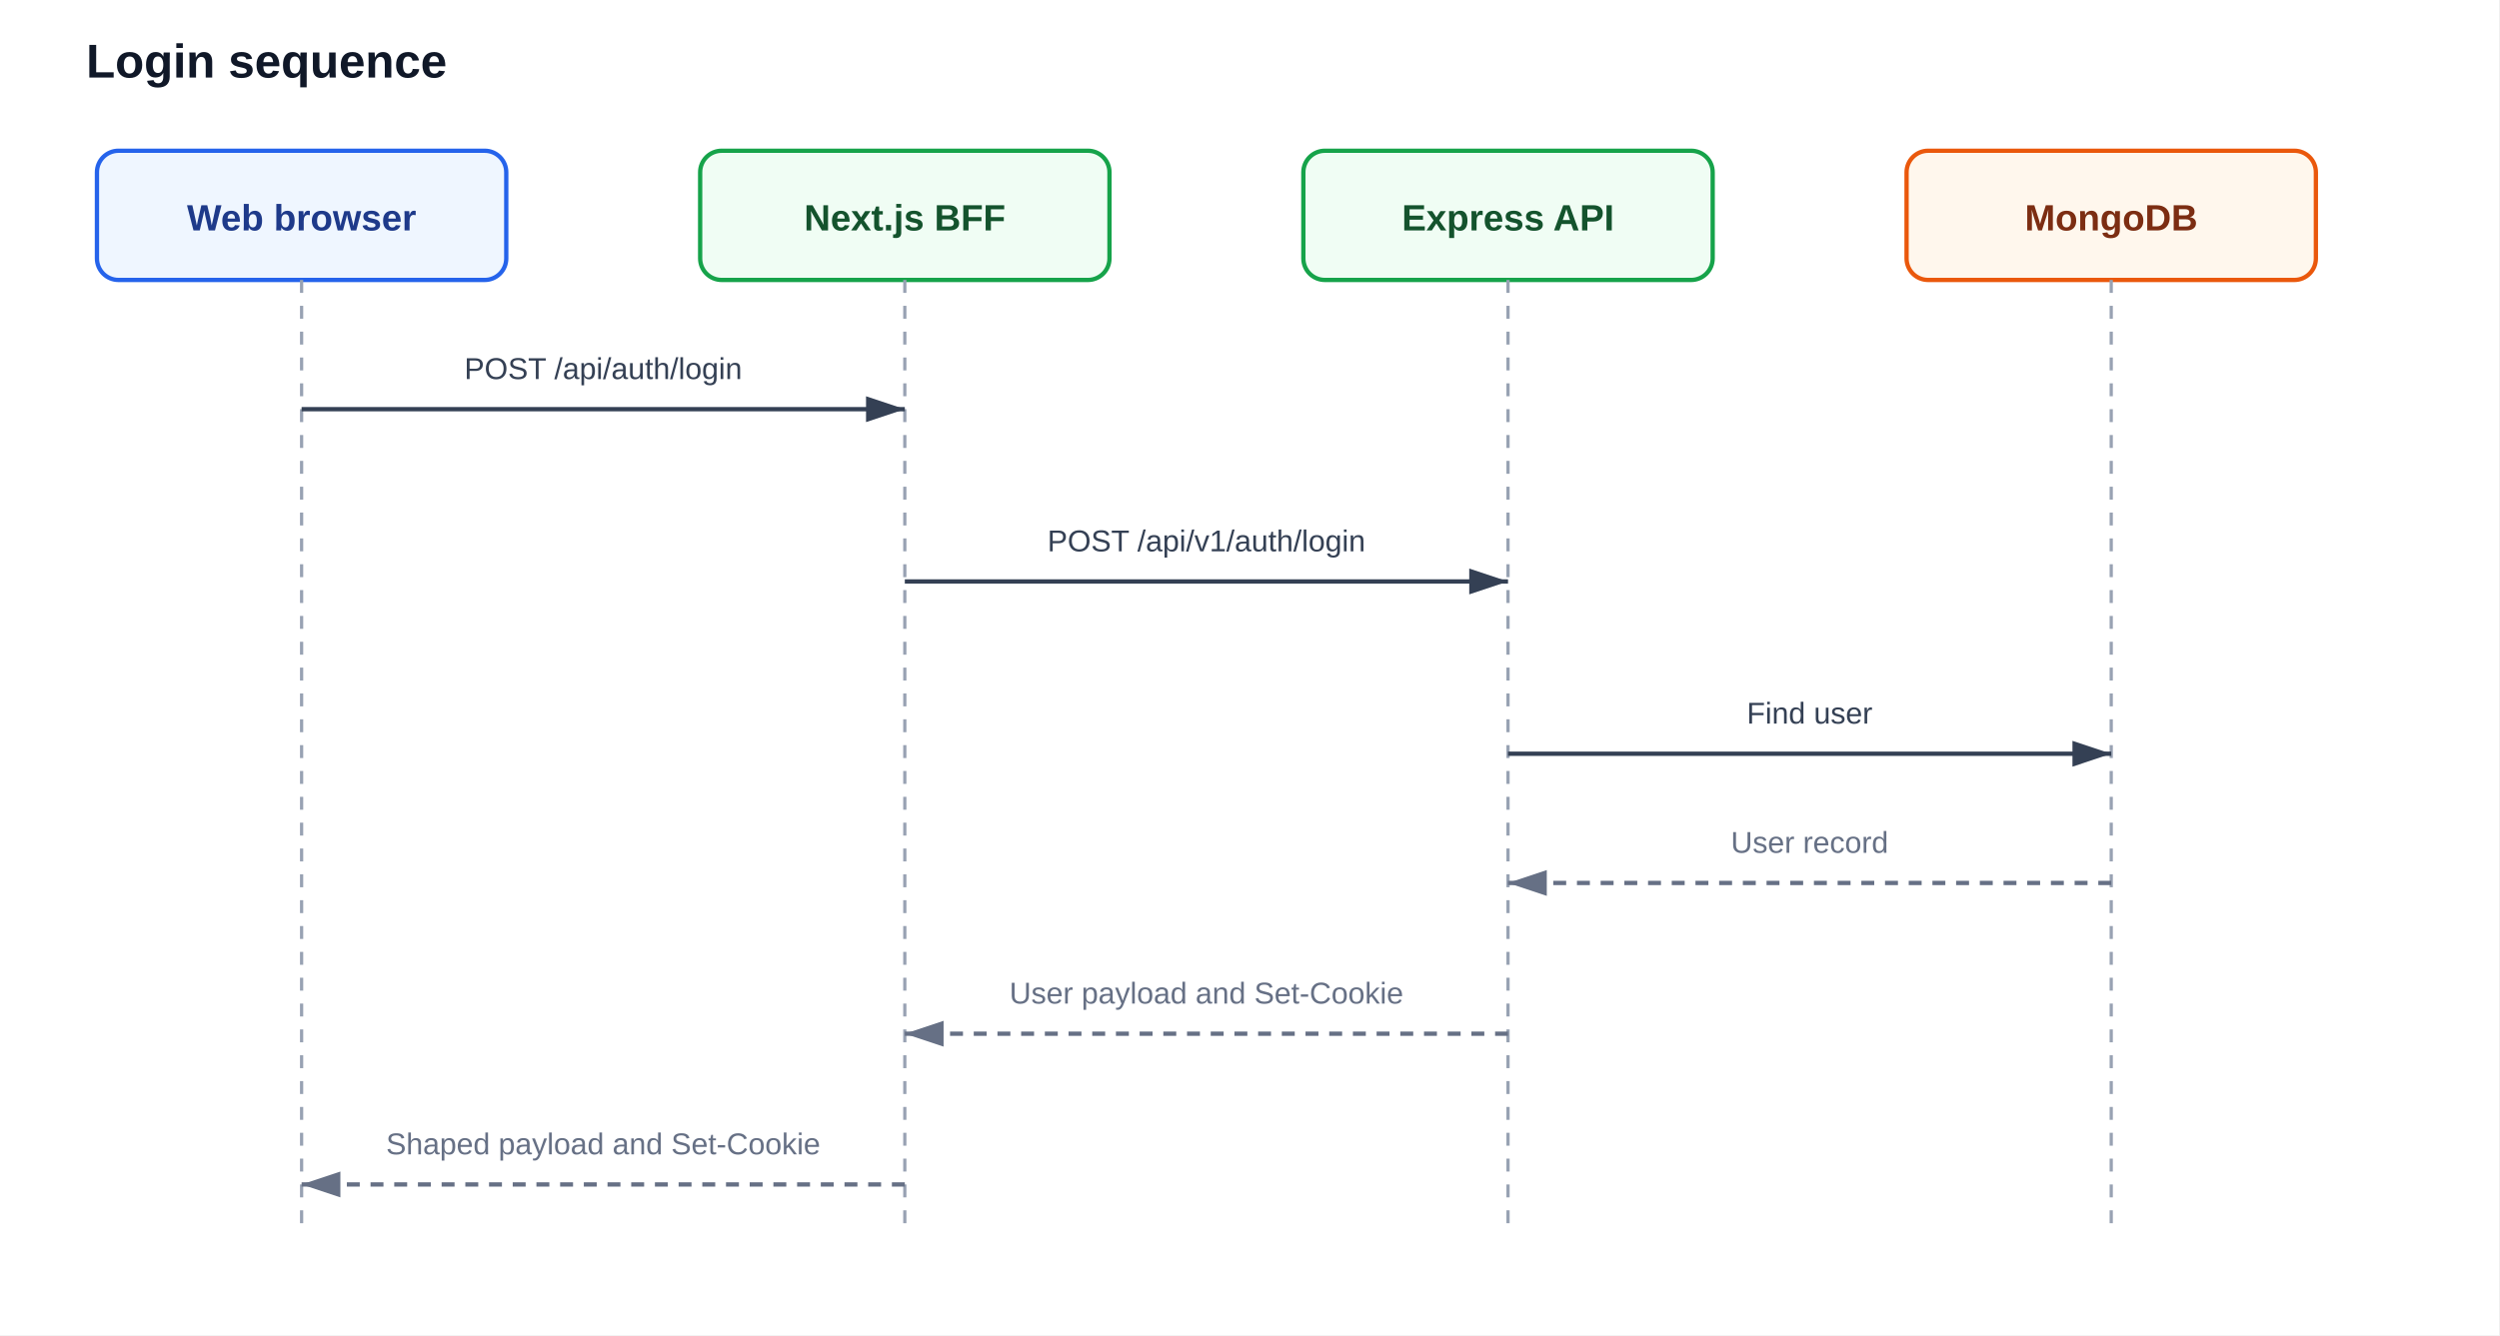
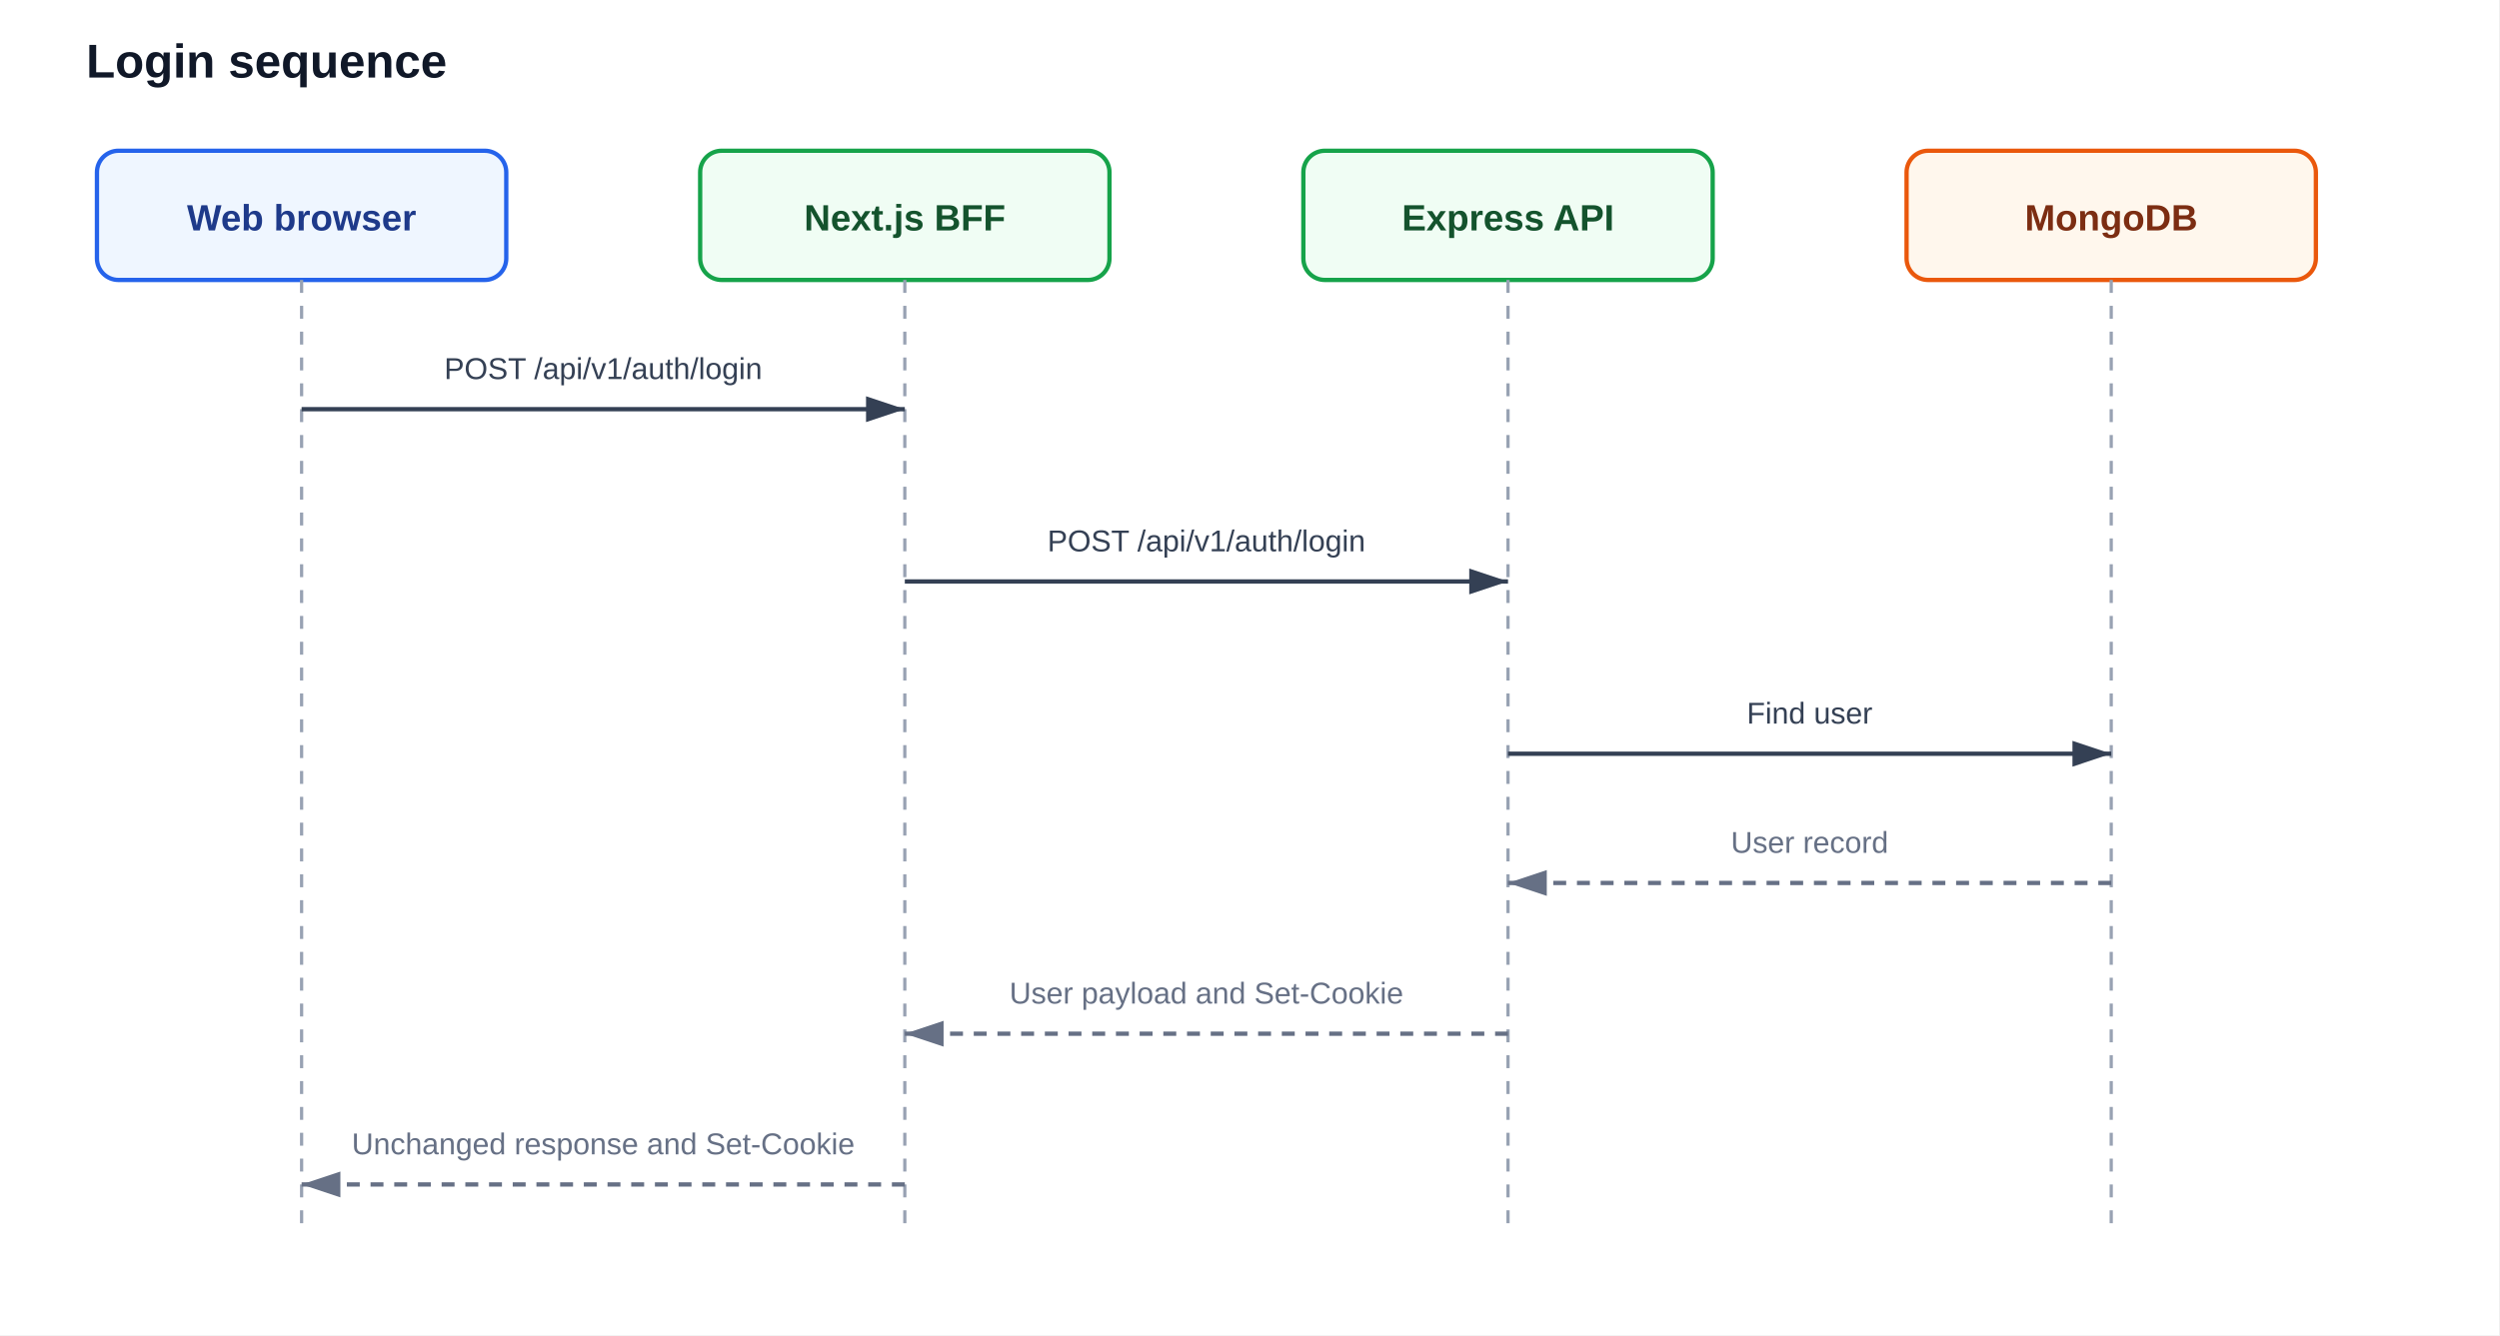
<svg xmlns="http://www.w3.org/2000/svg" width="1160" height="620" viewBox="0 0 1160 620" role="img" aria-labelledby="title description">
  <defs>
    <marker id="arrow" markerWidth="10" markerHeight="10" refX="9" refY="3" orient="auto" markerUnits="strokeWidth">
      <path d="M0,0 L0,6 L9,3 z" fill="#344054" />
    </marker>
    <marker id="returnArrow" markerWidth="10" markerHeight="10" refX="9" refY="3" orient="auto" markerUnits="strokeWidth">
      <path d="M0,0 L0,6 L9,3 z" fill="#667085" />
    </marker>
  </defs>
  <rect width="1160" height="620" fill="#ffffff" />
  <text x="40" y="36" font-family="Arial, sans-serif" font-size="22" font-weight="700" fill="#101828">Login sequence</text>
  <g font-family="Arial, sans-serif">
    <rect x="45" y="70" width="190" height="60" rx="10" fill="#eff6ff" stroke="#2563eb" stroke-width="2" />
    <text x="140" y="107" text-anchor="middle" font-size="17" font-weight="600" fill="#1e3a8a">Web browser</text>
    <rect x="325" y="70" width="190" height="60" rx="10" fill="#f0fdf4" stroke="#16a34a" stroke-width="2" />
    <text x="420" y="107" text-anchor="middle" font-size="17" font-weight="600" fill="#14532d">Next.js BFF</text>
    <rect x="605" y="70" width="190" height="60" rx="10" fill="#f0fdf4" stroke="#16a34a" stroke-width="2" />
    <text x="700" y="107" text-anchor="middle" font-size="17" font-weight="600" fill="#14532d">Express API</text>
    <rect x="885" y="70" width="190" height="60" rx="10" fill="#fff7ed" stroke="#ea580c" stroke-width="2" />
    <text x="980" y="107" text-anchor="middle" font-size="17" font-weight="600" fill="#7c2d12">MongoDB</text>
  </g>
  <g stroke="#98a2b3" stroke-width="1.5" stroke-dasharray="6 6">
    <line x1="140" y1="130" x2="140" y2="570" />
    <line x1="420" y1="130" x2="420" y2="570" />
    <line x1="700" y1="130" x2="700" y2="570" />
    <line x1="980" y1="130" x2="980" y2="570" />
  </g>
  <g font-family="Arial, sans-serif" font-size="14" fill="#344054">
    <line x1="140" y1="190" x2="420" y2="190" stroke="#344054" stroke-width="2" marker-end="url(#arrow)" />
-     <text x="280" y="176" text-anchor="middle">POST /api/auth/login</text>
+     <text x="280" y="176" text-anchor="middle">POST /api/v1/auth/login</text>
    <line x1="420" y1="270" x2="700" y2="270" stroke="#344054" stroke-width="2" marker-end="url(#arrow)" />
    <text x="560" y="256" text-anchor="middle">POST /api/v1/auth/login</text>
    <line x1="700" y1="350" x2="980" y2="350" stroke="#344054" stroke-width="2" marker-end="url(#arrow)" />
    <text x="840" y="336" text-anchor="middle">Find user</text>
    <line x1="980" y1="410" x2="700" y2="410" stroke="#667085" stroke-width="2" stroke-dasharray="6 5" marker-end="url(#returnArrow)" />
    <text x="840" y="396" text-anchor="middle" fill="#667085">User record</text>
    <line x1="700" y1="480" x2="420" y2="480" stroke="#667085" stroke-width="2" stroke-dasharray="6 5" marker-end="url(#returnArrow)" />
    <text x="560" y="466" text-anchor="middle" fill="#667085">User payload and Set-Cookie</text>
    <line x1="420" y1="550" x2="140" y2="550" stroke="#667085" stroke-width="2" stroke-dasharray="6 5" marker-end="url(#returnArrow)" />
-     <text x="280" y="536" text-anchor="middle" fill="#667085">Shaped payload and Set-Cookie</text>
+     <text x="280" y="536" text-anchor="middle" fill="#667085">Unchanged response and Set-Cookie</text>
  </g>
</svg>
